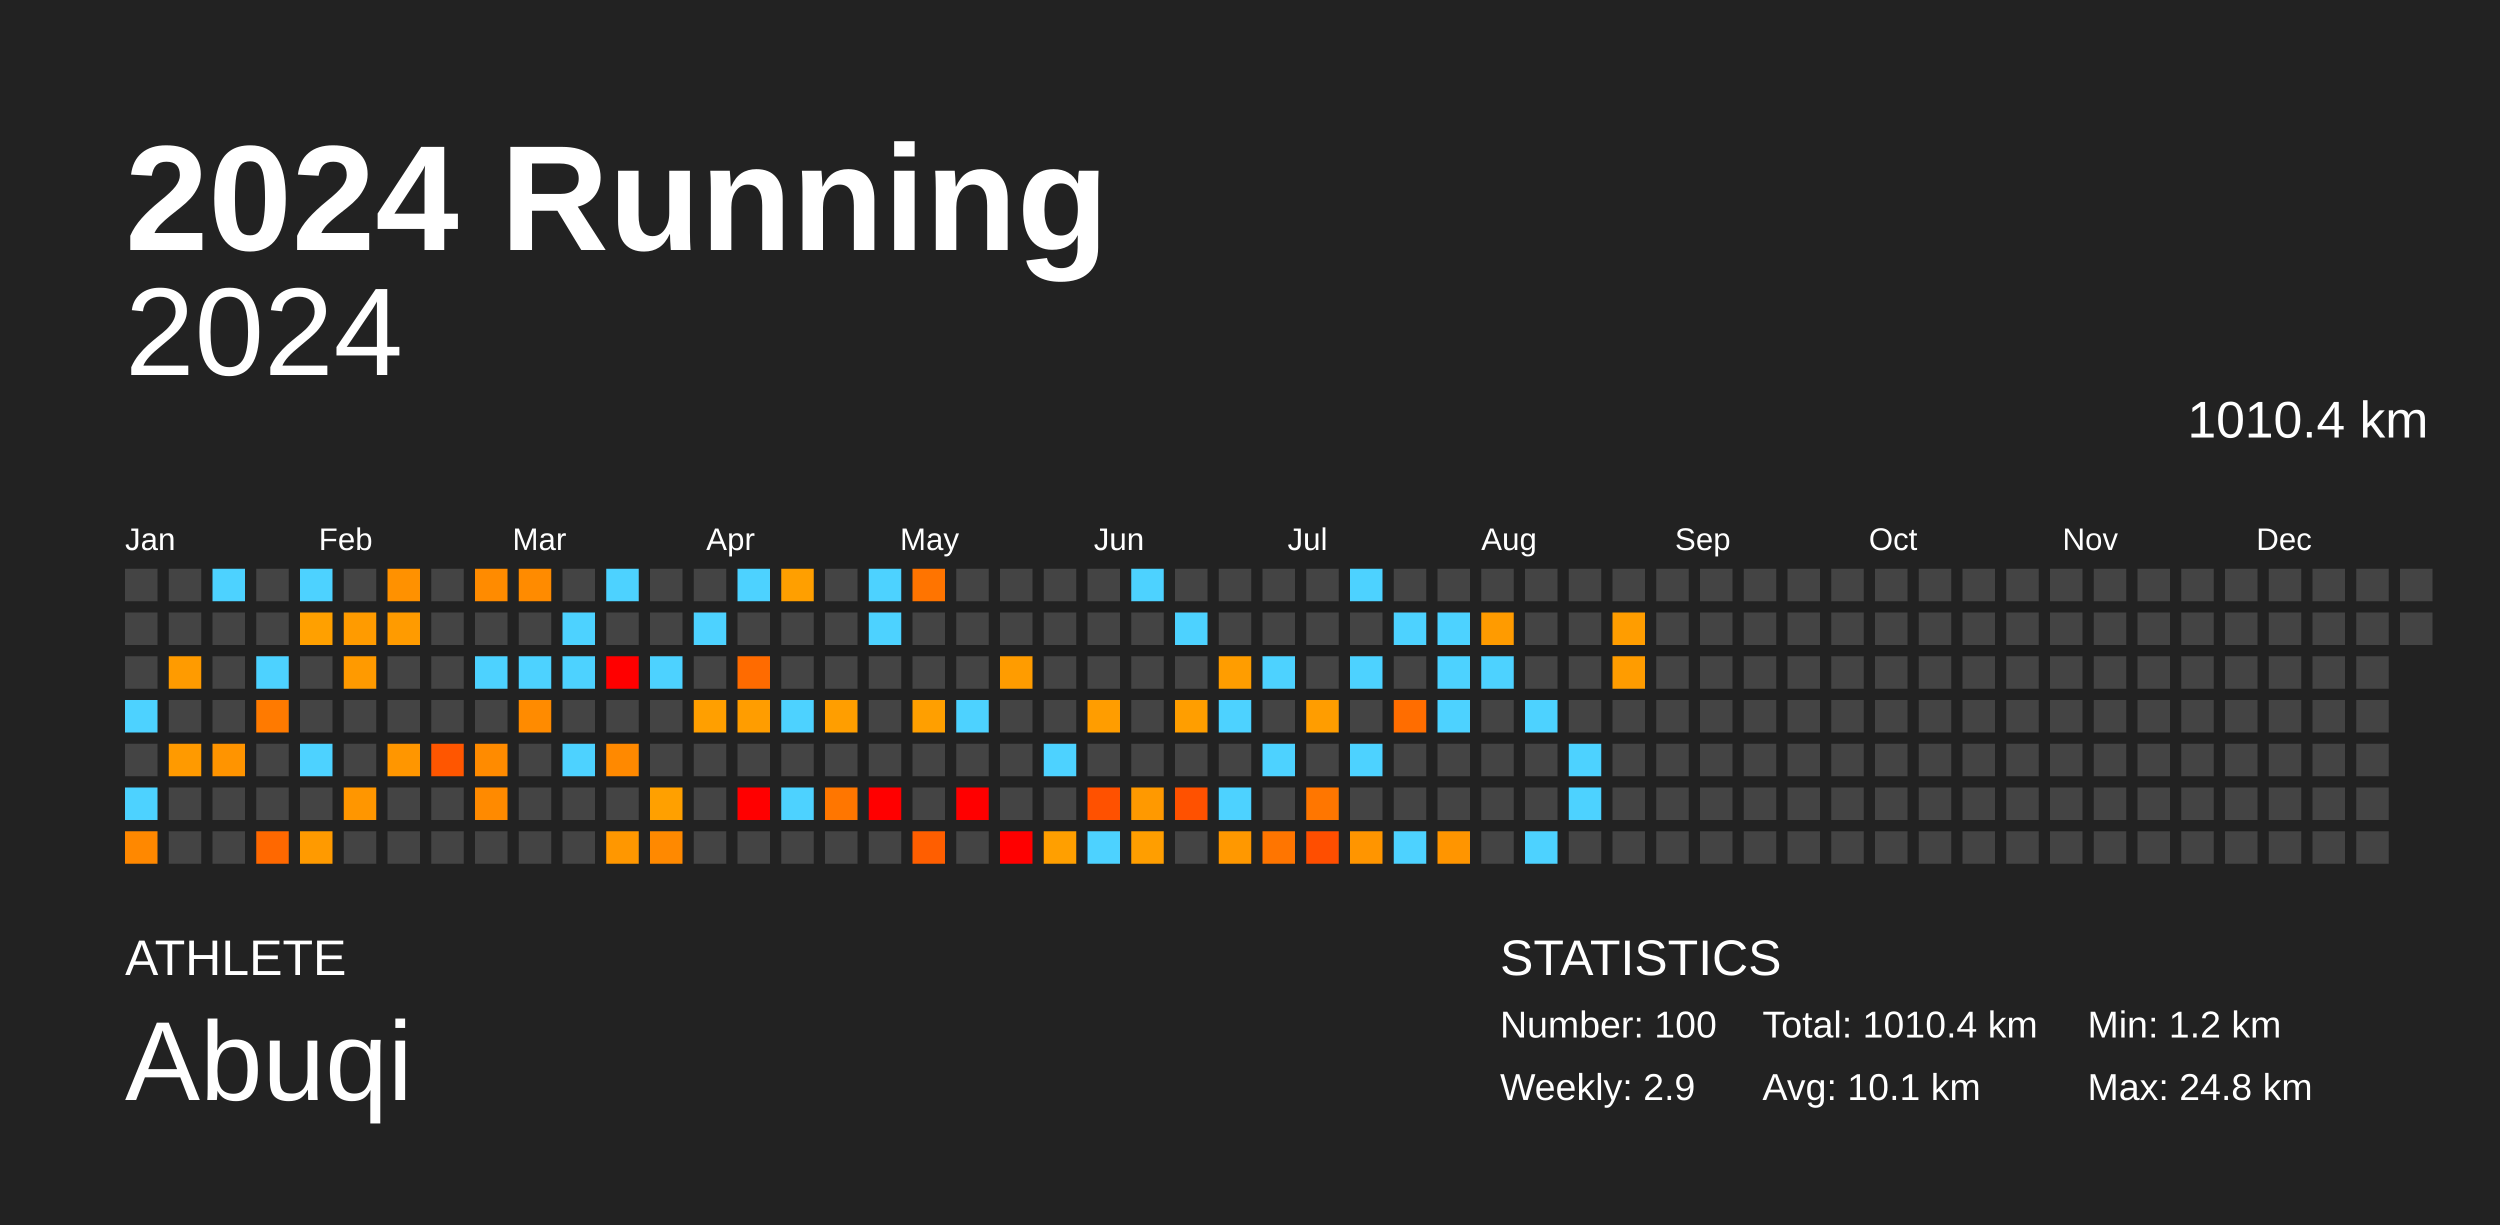
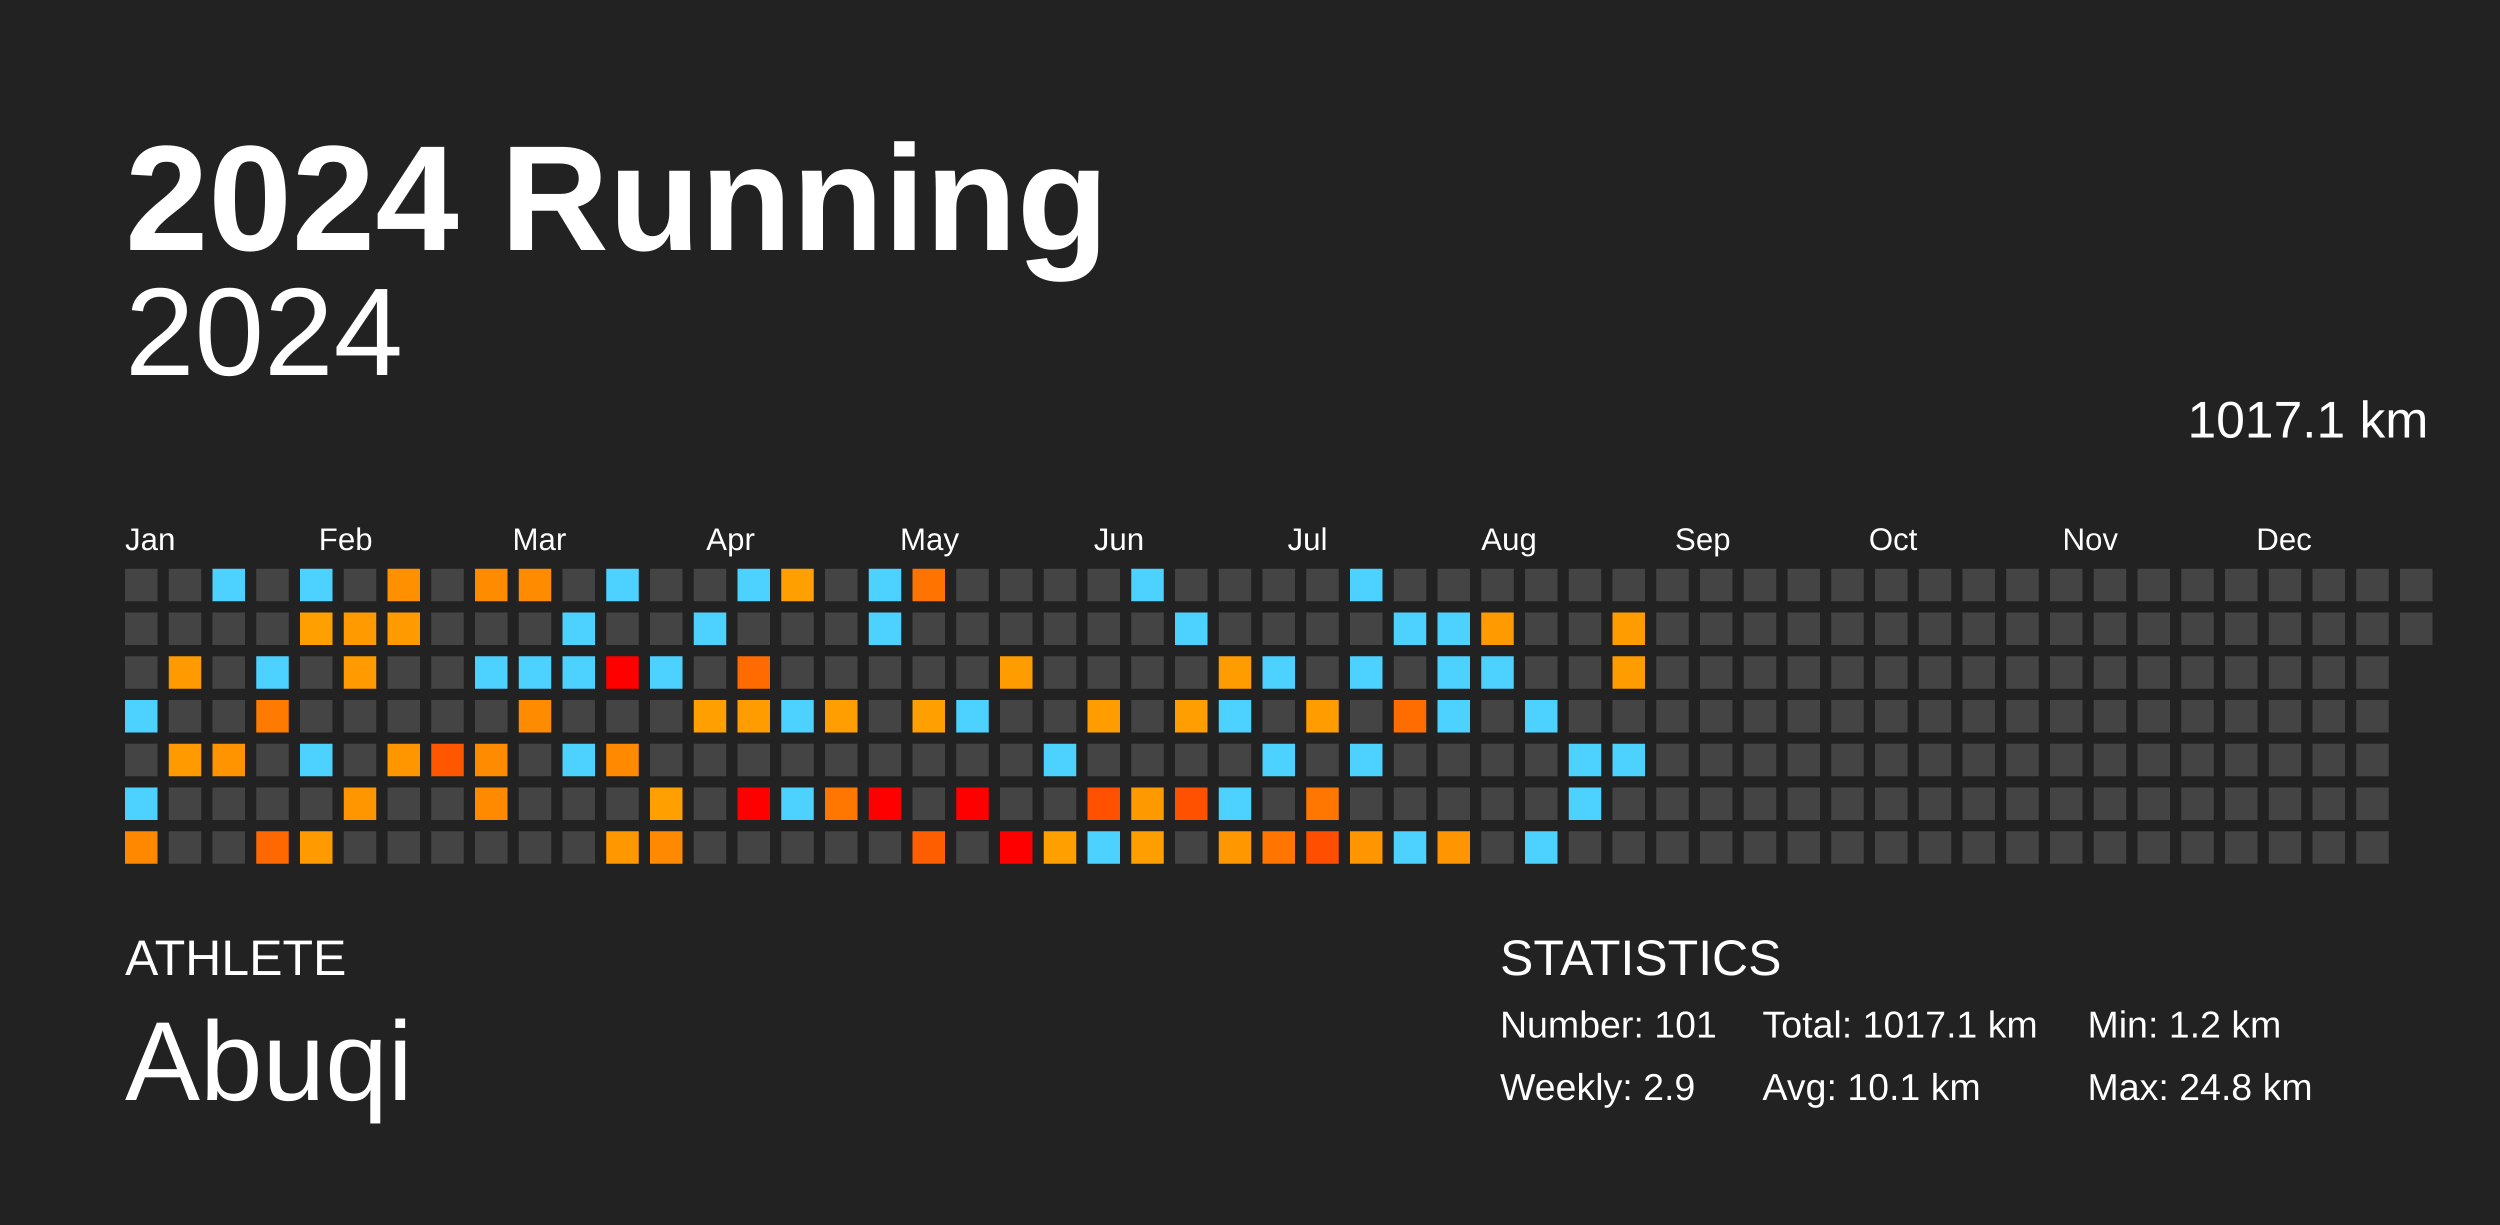
<svg xmlns="http://www.w3.org/2000/svg" baseProfile="full" height="98mm" version="1.1" viewBox="0,0,200,98" width="200mm">
  <defs />
  <rect fill="#222222" height="98" width="200" x="0" y="0" />
  <text fill="#FFFFFF" style="font-size:12px; font-family:Arial; font-weight:bold;" x="10" y="20">2024 Running</text>
  <text fill="#FFFFFF" style="font-size:4px; font-family:Arial" x="10" y="78">ATHLETE</text>
  <text fill="#FFFFFF" style="font-size:9px; font-family:Arial" x="10" y="88">Abuqi</text>
  <text fill="#FFFFFF" style="font-size:4px; font-family:Arial" x="120" y="78">STATISTICS</text>
-   <text fill="#FFFFFF" style="font-size:3px; font-family:Arial" x="120" y="83">Number: 100</text>
+   <text fill="#FFFFFF" style="font-size:3px; font-family:Arial" x="120" y="83">Number: 101</text>
  <text fill="#FFFFFF" style="font-size:3px; font-family:Arial" x="120" y="88">Weekly: 2.9</text>
-   <text fill="#FFFFFF" style="font-size:3px; font-family:Arial" x="141" y="83">Total: 1010.4 km</text>
+   <text fill="#FFFFFF" style="font-size:3px; font-family:Arial" x="141" y="83">Total: 1017.1 km</text>
  <text fill="#FFFFFF" style="font-size:3px; font-family:Arial" x="141" y="88">Avg: 10.1 km</text>
  <text fill="#FFFFFF" style="font-size:3px; font-family:Arial" x="167" y="83">Min: 1.2 km</text>
  <text fill="#FFFFFF" style="font-size:3px; font-family:Arial" x="167" y="88">Max: 24.8 km</text>
  <text alignment-baseline="hanging" fill="#FFFFFF" style="font-size:10.0px; font-family:Arial;" x="10" y="30">2024</text>
-   <text alignment-baseline="hanging" fill="#FFFFFF" style="font-size:4.125px; font-family:Arial;" x="175" y="35">1010.4 km</text>
+   <text alignment-baseline="hanging" fill="#FFFFFF" style="font-size:4.125px; font-family:Arial;" x="175" y="35">1017.1 km</text>
  <text fill="#FFFFFF" style="font-size:2.5px; font-family:Arial" x="10.0" y="44">Jan</text>
  <text fill="#FFFFFF" style="font-size:2.5px; font-family:Arial" x="25.5" y="44">Feb</text>
  <text fill="#FFFFFF" style="font-size:2.5px; font-family:Arial" x="41.0" y="44">Mar</text>
  <text fill="#FFFFFF" style="font-size:2.5px; font-family:Arial" x="56.5" y="44">Apr</text>
  <text fill="#FFFFFF" style="font-size:2.5px; font-family:Arial" x="72.0" y="44">May</text>
  <text fill="#FFFFFF" style="font-size:2.5px; font-family:Arial" x="87.5" y="44">Jun</text>
  <text fill="#FFFFFF" style="font-size:2.5px; font-family:Arial" x="103.0" y="44">Jul</text>
  <text fill="#FFFFFF" style="font-size:2.5px; font-family:Arial" x="118.5" y="44">Aug</text>
  <text fill="#FFFFFF" style="font-size:2.5px; font-family:Arial" x="134.0" y="44">Sep</text>
  <text fill="#FFFFFF" style="font-size:2.5px; font-family:Arial" x="149.5" y="44">Oct</text>
  <text fill="#FFFFFF" style="font-size:2.5px; font-family:Arial" x="165.0" y="44">Nov</text>
  <text fill="#FFFFFF" style="font-size:2.5px; font-family:Arial" x="180.5" y="44">Dec</text>
  <rect fill="#444444" height="2.6" width="2.6" x="10.0" y="45.5" />
  <rect fill="#444444" height="2.6" width="2.6" x="10.0" y="49.0" />
  <rect fill="#444444" height="2.6" width="2.6" x="10.0" y="52.5" />
  <rect fill="#4dd2ff" height="2.6" width="2.6" x="10.0" y="56.0" />
  <rect fill="#444444" height="2.6" width="2.6" x="10.0" y="59.5" />
  <rect fill="#4dd2ff" height="2.6" width="2.6" x="10.0" y="63.0" />
  <rect fill="#ff8800" height="2.6" width="2.6" x="10.0" y="66.5" />
  <rect fill="#444444" height="2.6" width="2.6" x="13.5" y="45.5" />
  <rect fill="#444444" height="2.6" width="2.6" x="13.5" y="49.0" />
  <rect fill="#ff9b00" height="2.6" width="2.6" x="13.5" y="52.5" />
  <rect fill="#444444" height="2.6" width="2.6" x="13.5" y="56.0" />
  <rect fill="#ff9a00" height="2.6" width="2.6" x="13.5" y="59.5" />
  <rect fill="#444444" height="2.6" width="2.6" x="13.5" y="63.0" />
  <rect fill="#444444" height="2.6" width="2.6" x="13.5" y="66.5" />
  <rect fill="#4dd2ff" height="2.6" width="2.6" x="17.0" y="45.5" />
  <rect fill="#444444" height="2.6" width="2.6" x="17.0" y="49.0" />
  <rect fill="#444444" height="2.6" width="2.6" x="17.0" y="52.5" />
  <rect fill="#444444" height="2.6" width="2.6" x="17.0" y="56.0" />
  <rect fill="#ff9400" height="2.6" width="2.6" x="17.0" y="59.5" />
  <rect fill="#444444" height="2.6" width="2.6" x="17.0" y="63.0" />
  <rect fill="#444444" height="2.6" width="2.6" x="17.0" y="66.5" />
  <rect fill="#444444" height="2.6" width="2.6" x="20.5" y="45.5" />
  <rect fill="#444444" height="2.6" width="2.6" x="20.5" y="49.0" />
  <rect fill="#4dd2ff" height="2.6" width="2.6" x="20.5" y="52.5" />
  <rect fill="#ff7a00" height="2.6" width="2.6" x="20.5" y="56.0" />
  <rect fill="#444444" height="2.6" width="2.6" x="20.5" y="59.5" />
  <rect fill="#444444" height="2.6" width="2.6" x="20.5" y="63.0" />
  <rect fill="#ff6800" height="2.6" width="2.6" x="20.5" y="66.5" />
  <rect fill="#4dd2ff" height="2.6" width="2.6" x="24.0" y="45.5" />
  <rect fill="#ffa000" height="2.6" width="2.6" x="24.0" y="49.0" />
  <rect fill="#444444" height="2.6" width="2.6" x="24.0" y="52.5" />
  <rect fill="#444444" height="2.6" width="2.6" x="24.0" y="56.0" />
  <rect fill="#4dd2ff" height="2.6" width="2.6" x="24.0" y="59.5" />
  <rect fill="#444444" height="2.6" width="2.6" x="24.0" y="63.0" />
  <rect fill="#ff9a00" height="2.6" width="2.6" x="24.0" y="66.5" />
  <rect fill="#444444" height="2.6" width="2.6" x="27.5" y="45.5" />
  <rect fill="#ff9b00" height="2.6" width="2.6" x="27.5" y="49.0" />
  <rect fill="#ff9a00" height="2.6" width="2.6" x="27.5" y="52.5" />
  <rect fill="#444444" height="2.6" width="2.6" x="27.5" y="56.0" />
  <rect fill="#444444" height="2.6" width="2.6" x="27.5" y="59.5" />
  <rect fill="#ff9600" height="2.6" width="2.6" x="27.5" y="63.0" />
  <rect fill="#444444" height="2.6" width="2.6" x="27.5" y="66.5" />
  <rect fill="#ff9100" height="2.6" width="2.6" x="31.0" y="45.5" />
  <rect fill="#ff9b00" height="2.6" width="2.6" x="31.0" y="49.0" />
  <rect fill="#444444" height="2.6" width="2.6" x="31.0" y="52.5" />
  <rect fill="#444444" height="2.6" width="2.6" x="31.0" y="56.0" />
  <rect fill="#ff9600" height="2.6" width="2.6" x="31.0" y="59.5" />
  <rect fill="#444444" height="2.6" width="2.6" x="31.0" y="63.0" />
  <rect fill="#444444" height="2.6" width="2.6" x="31.0" y="66.5" />
  <rect fill="#444444" height="2.6" width="2.6" x="34.5" y="45.5" />
  <rect fill="#444444" height="2.6" width="2.6" x="34.5" y="49.0" />
  <rect fill="#444444" height="2.6" width="2.6" x="34.5" y="52.5" />
  <rect fill="#444444" height="2.6" width="2.6" x="34.5" y="56.0" />
  <rect fill="#ff5600" height="2.6" width="2.6" x="34.5" y="59.5" />
  <rect fill="#444444" height="2.6" width="2.6" x="34.5" y="63.0" />
  <rect fill="#444444" height="2.6" width="2.6" x="34.5" y="66.5" />
  <rect fill="#ff8b00" height="2.6" width="2.6" x="38.0" y="45.5" />
  <rect fill="#444444" height="2.6" width="2.6" x="38.0" y="49.0" />
  <rect fill="#4dd2ff" height="2.6" width="2.6" x="38.0" y="52.5" />
  <rect fill="#444444" height="2.6" width="2.6" x="38.0" y="56.0" />
  <rect fill="#ff8b00" height="2.6" width="2.6" x="38.0" y="59.5" />
  <rect fill="#ff8a00" height="2.6" width="2.6" x="38.0" y="63.0" />
  <rect fill="#444444" height="2.6" width="2.6" x="38.0" y="66.5" />
  <rect fill="#ff8b00" height="2.6" width="2.6" x="41.5" y="45.5" />
  <rect fill="#444444" height="2.6" width="2.6" x="41.5" y="49.0" />
  <rect fill="#4dd2ff" height="2.6" width="2.6" x="41.5" y="52.5" />
  <rect fill="#ff8b00" height="2.6" width="2.6" x="41.5" y="56.0" />
  <rect fill="#444444" height="2.6" width="2.6" x="41.5" y="59.5" />
  <rect fill="#444444" height="2.6" width="2.6" x="41.5" y="63.0" />
  <rect fill="#444444" height="2.6" width="2.6" x="41.5" y="66.5" />
  <rect fill="#444444" height="2.6" width="2.6" x="45.0" y="45.5" />
  <rect fill="#4dd2ff" height="2.6" width="2.6" x="45.0" y="49.0" />
  <rect fill="#4dd2ff" height="2.6" width="2.6" x="45.0" y="52.5" />
  <rect fill="#444444" height="2.6" width="2.6" x="45.0" y="56.0" />
  <rect fill="#4dd2ff" height="2.6" width="2.6" x="45.0" y="59.5" />
  <rect fill="#444444" height="2.6" width="2.6" x="45.0" y="63.0" />
  <rect fill="#444444" height="2.6" width="2.6" x="45.0" y="66.5" />
  <rect fill="#4dd2ff" height="2.6" width="2.6" x="48.5" y="45.5" />
  <rect fill="#444444" height="2.6" width="2.6" x="48.5" y="49.0" />
  <rect fill="red" height="2.6" width="2.6" x="48.5" y="52.5" />
  <rect fill="#444444" height="2.6" width="2.6" x="48.5" y="56.0" />
  <rect fill="#ff8900" height="2.6" width="2.6" x="48.5" y="59.5" />
  <rect fill="#444444" height="2.6" width="2.6" x="48.5" y="63.0" />
  <rect fill="#ff9700" height="2.6" width="2.6" x="48.5" y="66.5" />
  <rect fill="#444444" height="2.6" width="2.6" x="52.0" y="45.5" />
  <rect fill="#444444" height="2.6" width="2.6" x="52.0" y="49.0" />
  <rect fill="#4dd2ff" height="2.6" width="2.6" x="52.0" y="52.5" />
  <rect fill="#444444" height="2.6" width="2.6" x="52.0" y="56.0" />
  <rect fill="#444444" height="2.6" width="2.6" x="52.0" y="59.5" />
  <rect fill="#ffa000" height="2.6" width="2.6" x="52.0" y="63.0" />
  <rect fill="#ff8900" height="2.6" width="2.6" x="52.0" y="66.5" />
  <rect fill="#444444" height="2.6" width="2.6" x="55.5" y="45.5" />
  <rect fill="#4dd2ff" height="2.6" width="2.6" x="55.5" y="49.0" />
  <rect fill="#444444" height="2.6" width="2.6" x="55.5" y="52.5" />
  <rect fill="#ff9f00" height="2.6" width="2.6" x="55.5" y="56.0" />
  <rect fill="#444444" height="2.6" width="2.6" x="55.5" y="59.5" />
  <rect fill="#444444" height="2.6" width="2.6" x="55.5" y="63.0" />
  <rect fill="#444444" height="2.6" width="2.6" x="55.5" y="66.5" />
  <rect fill="#4dd2ff" height="2.6" width="2.6" x="59.0" y="45.5" />
  <rect fill="#444444" height="2.6" width="2.6" x="59.0" y="49.0" />
  <rect fill="#ff6b00" height="2.6" width="2.6" x="59.0" y="52.5" />
  <rect fill="#ff9d00" height="2.6" width="2.6" x="59.0" y="56.0" />
  <rect fill="#444444" height="2.6" width="2.6" x="59.0" y="59.5" />
  <rect fill="red" height="2.6" width="2.6" x="59.0" y="63.0" />
  <rect fill="#444444" height="2.6" width="2.6" x="59.0" y="66.5" />
  <rect fill="#ff9f00" height="2.6" width="2.6" x="62.5" y="45.5" />
  <rect fill="#444444" height="2.6" width="2.6" x="62.5" y="49.0" />
  <rect fill="#444444" height="2.6" width="2.6" x="62.5" y="52.5" />
  <rect fill="#4dd2ff" height="2.6" width="2.6" x="62.5" y="56.0" />
  <rect fill="#444444" height="2.6" width="2.6" x="62.5" y="59.5" />
  <rect fill="#4dd2ff" height="2.6" width="2.6" x="62.5" y="63.0" />
  <rect fill="#444444" height="2.6" width="2.6" x="62.5" y="66.5" />
  <rect fill="#444444" height="2.6" width="2.6" x="66.0" y="45.5" />
  <rect fill="#444444" height="2.6" width="2.6" x="66.0" y="49.0" />
  <rect fill="#444444" height="2.6" width="2.6" x="66.0" y="52.5" />
  <rect fill="#ff9e00" height="2.6" width="2.6" x="66.0" y="56.0" />
  <rect fill="#444444" height="2.6" width="2.6" x="66.0" y="59.5" />
  <rect fill="#ff7600" height="2.6" width="2.6" x="66.0" y="63.0" />
  <rect fill="#444444" height="2.6" width="2.6" x="66.0" y="66.5" />
  <rect fill="#4dd2ff" height="2.6" width="2.6" x="69.5" y="45.5" />
  <rect fill="#4dd2ff" height="2.6" width="2.6" x="69.5" y="49.0" />
  <rect fill="#444444" height="2.6" width="2.6" x="69.5" y="52.5" />
  <rect fill="#444444" height="2.6" width="2.6" x="69.5" y="56.0" />
  <rect fill="#444444" height="2.6" width="2.6" x="69.5" y="59.5" />
  <rect fill="red" height="2.6" width="2.6" x="69.5" y="63.0" />
  <rect fill="#444444" height="2.6" width="2.6" x="69.5" y="66.5" />
  <rect fill="#ff7400" height="2.6" width="2.6" x="73.0" y="45.5" />
  <rect fill="#444444" height="2.6" width="2.6" x="73.0" y="49.0" />
  <rect fill="#444444" height="2.6" width="2.6" x="73.0" y="52.5" />
  <rect fill="#ff9f00" height="2.6" width="2.6" x="73.0" y="56.0" />
  <rect fill="#444444" height="2.6" width="2.6" x="73.0" y="59.5" />
  <rect fill="#444444" height="2.6" width="2.6" x="73.0" y="63.0" />
  <rect fill="#ff5e00" height="2.6" width="2.6" x="73.0" y="66.5" />
  <rect fill="#444444" height="2.6" width="2.6" x="76.5" y="45.5" />
  <rect fill="#444444" height="2.6" width="2.6" x="76.5" y="49.0" />
  <rect fill="#444444" height="2.6" width="2.6" x="76.5" y="52.5" />
  <rect fill="#4dd2ff" height="2.6" width="2.6" x="76.5" y="56.0" />
  <rect fill="#444444" height="2.6" width="2.6" x="76.5" y="59.5" />
  <rect fill="red" height="2.6" width="2.6" x="76.5" y="63.0" />
  <rect fill="#444444" height="2.6" width="2.6" x="76.5" y="66.5" />
  <rect fill="#444444" height="2.6" width="2.6" x="80.0" y="45.5" />
  <rect fill="#444444" height="2.6" width="2.6" x="80.0" y="49.0" />
  <rect fill="#ff9c00" height="2.6" width="2.6" x="80.0" y="52.5" />
  <rect fill="#444444" height="2.6" width="2.6" x="80.0" y="56.0" />
  <rect fill="#444444" height="2.6" width="2.6" x="80.0" y="59.5" />
  <rect fill="#444444" height="2.6" width="2.6" x="80.0" y="63.0" />
  <rect fill="red" height="2.6" width="2.6" x="80.0" y="66.5" />
  <rect fill="#444444" height="2.6" width="2.6" x="83.5" y="45.5" />
  <rect fill="#444444" height="2.6" width="2.6" x="83.5" y="49.0" />
  <rect fill="#444444" height="2.6" width="2.6" x="83.5" y="52.5" />
  <rect fill="#444444" height="2.6" width="2.6" x="83.5" y="56.0" />
  <rect fill="#4dd2ff" height="2.6" width="2.6" x="83.5" y="59.5" />
  <rect fill="#444444" height="2.6" width="2.6" x="83.5" y="63.0" />
  <rect fill="#ff9f00" height="2.6" width="2.6" x="83.5" y="66.5" />
  <rect fill="#444444" height="2.6" width="2.6" x="87.0" y="45.5" />
  <rect fill="#444444" height="2.6" width="2.6" x="87.0" y="49.0" />
  <rect fill="#444444" height="2.6" width="2.6" x="87.0" y="52.5" />
  <rect fill="#ff9d00" height="2.6" width="2.6" x="87.0" y="56.0" />
  <rect fill="#444444" height="2.6" width="2.6" x="87.0" y="59.5" />
  <rect fill="#ff5100" height="2.6" width="2.6" x="87.0" y="63.0" />
  <rect fill="#4dd2ff" height="2.6" width="2.6" x="87.0" y="66.5" />
  <rect fill="#4dd2ff" height="2.6" width="2.6" x="90.5" y="45.5" />
  <rect fill="#444444" height="2.6" width="2.6" x="90.5" y="49.0" />
  <rect fill="#444444" height="2.6" width="2.6" x="90.5" y="52.5" />
  <rect fill="#444444" height="2.6" width="2.6" x="90.5" y="56.0" />
  <rect fill="#444444" height="2.6" width="2.6" x="90.5" y="59.5" />
  <rect fill="#ff9900" height="2.6" width="2.6" x="90.5" y="63.0" />
  <rect fill="#ff9e00" height="2.6" width="2.6" x="90.5" y="66.5" />
  <rect fill="#444444" height="2.6" width="2.6" x="94.0" y="45.5" />
  <rect fill="#4dd2ff" height="2.6" width="2.6" x="94.0" y="49.0" />
  <rect fill="#444444" height="2.6" width="2.6" x="94.0" y="52.5" />
  <rect fill="#ff9e00" height="2.6" width="2.6" x="94.0" y="56.0" />
  <rect fill="#444444" height="2.6" width="2.6" x="94.0" y="59.5" />
  <rect fill="#ff5100" height="2.6" width="2.6" x="94.0" y="63.0" />
  <rect fill="#444444" height="2.6" width="2.6" x="94.0" y="66.5" />
  <rect fill="#444444" height="2.6" width="2.6" x="97.5" y="45.5" />
  <rect fill="#444444" height="2.6" width="2.6" x="97.5" y="49.0" />
  <rect fill="#ff9d00" height="2.6" width="2.6" x="97.5" y="52.5" />
  <rect fill="#4dd2ff" height="2.6" width="2.6" x="97.5" y="56.0" />
  <rect fill="#444444" height="2.6" width="2.6" x="97.5" y="59.5" />
  <rect fill="#4dd2ff" height="2.6" width="2.6" x="97.5" y="63.0" />
  <rect fill="#ff9800" height="2.6" width="2.6" x="97.5" y="66.5" />
  <rect fill="#444444" height="2.6" width="2.6" x="101.0" y="45.5" />
  <rect fill="#444444" height="2.6" width="2.6" x="101.0" y="49.0" />
  <rect fill="#4dd2ff" height="2.6" width="2.6" x="101.0" y="52.5" />
  <rect fill="#444444" height="2.6" width="2.6" x="101.0" y="56.0" />
  <rect fill="#4dd2ff" height="2.6" width="2.6" x="101.0" y="59.5" />
  <rect fill="#444444" height="2.6" width="2.6" x="101.0" y="63.0" />
  <rect fill="#ff7500" height="2.6" width="2.6" x="101.0" y="66.5" />
  <rect fill="#444444" height="2.6" width="2.6" x="104.5" y="45.5" />
  <rect fill="#444444" height="2.6" width="2.6" x="104.5" y="49.0" />
  <rect fill="#444444" height="2.6" width="2.6" x="104.5" y="52.5" />
  <rect fill="#ff9d00" height="2.6" width="2.6" x="104.5" y="56.0" />
  <rect fill="#444444" height="2.6" width="2.6" x="104.5" y="59.5" />
  <rect fill="#ff7600" height="2.6" width="2.6" x="104.5" y="63.0" />
  <rect fill="#ff4e00" height="2.6" width="2.6" x="104.5" y="66.5" />
  <rect fill="#4dd2ff" height="2.6" width="2.6" x="108.0" y="45.5" />
  <rect fill="#444444" height="2.6" width="2.6" x="108.0" y="49.0" />
  <rect fill="#4dd2ff" height="2.6" width="2.6" x="108.0" y="52.5" />
  <rect fill="#444444" height="2.6" width="2.6" x="108.0" y="56.0" />
  <rect fill="#4dd2ff" height="2.6" width="2.6" x="108.0" y="59.5" />
  <rect fill="#444444" height="2.6" width="2.6" x="108.0" y="63.0" />
  <rect fill="#ff9500" height="2.6" width="2.6" x="108.0" y="66.5" />
  <rect fill="#444444" height="2.6" width="2.6" x="111.5" y="45.5" />
  <rect fill="#4dd2ff" height="2.6" width="2.6" x="111.5" y="49.0" />
  <rect fill="#444444" height="2.6" width="2.6" x="111.5" y="52.5" />
  <rect fill="#ff6d00" height="2.6" width="2.6" x="111.5" y="56.0" />
  <rect fill="#444444" height="2.6" width="2.6" x="111.5" y="59.5" />
  <rect fill="#444444" height="2.6" width="2.6" x="111.5" y="63.0" />
  <rect fill="#4dd2ff" height="2.6" width="2.6" x="111.5" y="66.5" />
  <rect fill="#444444" height="2.6" width="2.6" x="115.0" y="45.5" />
  <rect fill="#4dd2ff" height="2.6" width="2.6" x="115.0" y="49.0" />
  <rect fill="#4dd2ff" height="2.6" width="2.6" x="115.0" y="52.5" />
  <rect fill="#4dd2ff" height="2.6" width="2.6" x="115.0" y="56.0" />
  <rect fill="#444444" height="2.6" width="2.6" x="115.0" y="59.5" />
  <rect fill="#444444" height="2.6" width="2.6" x="115.0" y="63.0" />
  <rect fill="#ff9500" height="2.6" width="2.6" x="115.0" y="66.5" />
  <rect fill="#444444" height="2.6" width="2.6" x="118.5" y="45.5" />
  <rect fill="#ff9b00" height="2.6" width="2.6" x="118.5" y="49.0" />
  <rect fill="#4dd2ff" height="2.6" width="2.6" x="118.5" y="52.5" />
  <rect fill="#444444" height="2.6" width="2.6" x="118.5" y="56.0" />
  <rect fill="#444444" height="2.6" width="2.6" x="118.5" y="59.5" />
  <rect fill="#444444" height="2.6" width="2.6" x="118.5" y="63.0" />
  <rect fill="#444444" height="2.6" width="2.6" x="118.5" y="66.5" />
  <rect fill="#444444" height="2.6" width="2.6" x="122.0" y="45.5" />
  <rect fill="#444444" height="2.6" width="2.6" x="122.0" y="49.0" />
  <rect fill="#444444" height="2.6" width="2.6" x="122.0" y="52.5" />
  <rect fill="#4dd2ff" height="2.6" width="2.6" x="122.0" y="56.0" />
  <rect fill="#444444" height="2.6" width="2.6" x="122.0" y="59.5" />
  <rect fill="#444444" height="2.6" width="2.6" x="122.0" y="63.0" />
  <rect fill="#4dd2ff" height="2.6" width="2.6" x="122.0" y="66.5" />
  <rect fill="#444444" height="2.6" width="2.6" x="125.5" y="45.5" />
  <rect fill="#444444" height="2.6" width="2.6" x="125.5" y="49.0" />
  <rect fill="#444444" height="2.6" width="2.6" x="125.5" y="52.5" />
  <rect fill="#444444" height="2.6" width="2.6" x="125.5" y="56.0" />
  <rect fill="#4dd2ff" height="2.6" width="2.6" x="125.5" y="59.5" />
  <rect fill="#4dd2ff" height="2.6" width="2.6" x="125.5" y="63.0" />
  <rect fill="#444444" height="2.6" width="2.6" x="125.5" y="66.5" />
  <rect fill="#444444" height="2.6" width="2.6" x="129.0" y="45.5" />
  <rect fill="#ff9d00" height="2.6" width="2.6" x="129.0" y="49.0" />
  <rect fill="#ff9c00" height="2.6" width="2.6" x="129.0" y="52.5" />
  <rect fill="#444444" height="2.6" width="2.6" x="129.0" y="56.0" />
-   <rect fill="#444444" height="2.6" width="2.6" x="129.0" y="59.5" />
+   <rect fill="#4dd2ff" height="2.6" width="2.6" x="129.0" y="59.5" />
  <rect fill="#444444" height="2.6" width="2.6" x="129.0" y="63.0" />
  <rect fill="#444444" height="2.6" width="2.6" x="129.0" y="66.5" />
  <rect fill="#444444" height="2.6" width="2.6" x="132.5" y="45.5" />
  <rect fill="#444444" height="2.6" width="2.6" x="132.5" y="49.0" />
  <rect fill="#444444" height="2.6" width="2.6" x="132.5" y="52.5" />
  <rect fill="#444444" height="2.6" width="2.6" x="132.5" y="56.0" />
  <rect fill="#444444" height="2.6" width="2.6" x="132.5" y="59.5" />
  <rect fill="#444444" height="2.6" width="2.6" x="132.5" y="63.0" />
  <rect fill="#444444" height="2.6" width="2.6" x="132.5" y="66.5" />
  <rect fill="#444444" height="2.6" width="2.6" x="136.0" y="45.5" />
  <rect fill="#444444" height="2.6" width="2.6" x="136.0" y="49.0" />
  <rect fill="#444444" height="2.6" width="2.6" x="136.0" y="52.5" />
  <rect fill="#444444" height="2.6" width="2.6" x="136.0" y="56.0" />
  <rect fill="#444444" height="2.6" width="2.6" x="136.0" y="59.5" />
  <rect fill="#444444" height="2.6" width="2.6" x="136.0" y="63.0" />
  <rect fill="#444444" height="2.6" width="2.6" x="136.0" y="66.5" />
  <rect fill="#444444" height="2.6" width="2.6" x="139.5" y="45.5" />
  <rect fill="#444444" height="2.6" width="2.6" x="139.5" y="49.0" />
  <rect fill="#444444" height="2.6" width="2.6" x="139.5" y="52.5" />
  <rect fill="#444444" height="2.6" width="2.6" x="139.5" y="56.0" />
  <rect fill="#444444" height="2.6" width="2.6" x="139.5" y="59.5" />
  <rect fill="#444444" height="2.6" width="2.6" x="139.5" y="63.0" />
  <rect fill="#444444" height="2.6" width="2.6" x="139.5" y="66.5" />
  <rect fill="#444444" height="2.6" width="2.6" x="143.0" y="45.5" />
  <rect fill="#444444" height="2.6" width="2.6" x="143.0" y="49.0" />
  <rect fill="#444444" height="2.6" width="2.6" x="143.0" y="52.5" />
  <rect fill="#444444" height="2.6" width="2.6" x="143.0" y="56.0" />
  <rect fill="#444444" height="2.6" width="2.6" x="143.0" y="59.5" />
  <rect fill="#444444" height="2.6" width="2.6" x="143.0" y="63.0" />
  <rect fill="#444444" height="2.6" width="2.6" x="143.0" y="66.5" />
  <rect fill="#444444" height="2.6" width="2.6" x="146.5" y="45.5" />
  <rect fill="#444444" height="2.6" width="2.6" x="146.5" y="49.0" />
  <rect fill="#444444" height="2.6" width="2.6" x="146.5" y="52.5" />
  <rect fill="#444444" height="2.6" width="2.6" x="146.5" y="56.0" />
  <rect fill="#444444" height="2.6" width="2.6" x="146.5" y="59.5" />
  <rect fill="#444444" height="2.6" width="2.6" x="146.5" y="63.0" />
  <rect fill="#444444" height="2.6" width="2.6" x="146.5" y="66.5" />
  <rect fill="#444444" height="2.6" width="2.6" x="150.0" y="45.5" />
  <rect fill="#444444" height="2.6" width="2.6" x="150.0" y="49.0" />
  <rect fill="#444444" height="2.6" width="2.6" x="150.0" y="52.5" />
  <rect fill="#444444" height="2.6" width="2.6" x="150.0" y="56.0" />
  <rect fill="#444444" height="2.6" width="2.6" x="150.0" y="59.5" />
  <rect fill="#444444" height="2.6" width="2.6" x="150.0" y="63.0" />
  <rect fill="#444444" height="2.6" width="2.6" x="150.0" y="66.5" />
  <rect fill="#444444" height="2.6" width="2.6" x="153.5" y="45.5" />
  <rect fill="#444444" height="2.6" width="2.6" x="153.5" y="49.0" />
  <rect fill="#444444" height="2.6" width="2.6" x="153.5" y="52.5" />
  <rect fill="#444444" height="2.6" width="2.6" x="153.5" y="56.0" />
  <rect fill="#444444" height="2.6" width="2.6" x="153.5" y="59.5" />
  <rect fill="#444444" height="2.6" width="2.6" x="153.5" y="63.0" />
  <rect fill="#444444" height="2.6" width="2.6" x="153.5" y="66.5" />
  <rect fill="#444444" height="2.6" width="2.6" x="157.0" y="45.5" />
  <rect fill="#444444" height="2.6" width="2.6" x="157.0" y="49.0" />
  <rect fill="#444444" height="2.6" width="2.6" x="157.0" y="52.5" />
  <rect fill="#444444" height="2.6" width="2.6" x="157.0" y="56.0" />
  <rect fill="#444444" height="2.6" width="2.6" x="157.0" y="59.5" />
  <rect fill="#444444" height="2.6" width="2.6" x="157.0" y="63.0" />
  <rect fill="#444444" height="2.6" width="2.6" x="157.0" y="66.5" />
  <rect fill="#444444" height="2.6" width="2.6" x="160.5" y="45.5" />
  <rect fill="#444444" height="2.6" width="2.6" x="160.5" y="49.0" />
  <rect fill="#444444" height="2.6" width="2.6" x="160.5" y="52.5" />
  <rect fill="#444444" height="2.6" width="2.6" x="160.5" y="56.0" />
  <rect fill="#444444" height="2.6" width="2.6" x="160.5" y="59.5" />
  <rect fill="#444444" height="2.6" width="2.6" x="160.5" y="63.0" />
  <rect fill="#444444" height="2.6" width="2.6" x="160.5" y="66.5" />
  <rect fill="#444444" height="2.6" width="2.6" x="164.0" y="45.5" />
  <rect fill="#444444" height="2.6" width="2.6" x="164.0" y="49.0" />
  <rect fill="#444444" height="2.6" width="2.6" x="164.0" y="52.5" />
  <rect fill="#444444" height="2.6" width="2.6" x="164.0" y="56.0" />
  <rect fill="#444444" height="2.6" width="2.6" x="164.0" y="59.5" />
  <rect fill="#444444" height="2.6" width="2.6" x="164.0" y="63.0" />
  <rect fill="#444444" height="2.6" width="2.6" x="164.0" y="66.5" />
  <rect fill="#444444" height="2.6" width="2.6" x="167.5" y="45.5" />
  <rect fill="#444444" height="2.6" width="2.6" x="167.5" y="49.0" />
  <rect fill="#444444" height="2.6" width="2.6" x="167.5" y="52.5" />
  <rect fill="#444444" height="2.6" width="2.6" x="167.5" y="56.0" />
  <rect fill="#444444" height="2.6" width="2.6" x="167.5" y="59.5" />
  <rect fill="#444444" height="2.6" width="2.6" x="167.5" y="63.0" />
  <rect fill="#444444" height="2.6" width="2.6" x="167.5" y="66.5" />
  <rect fill="#444444" height="2.6" width="2.6" x="171.0" y="45.5" />
  <rect fill="#444444" height="2.6" width="2.6" x="171.0" y="49.0" />
  <rect fill="#444444" height="2.6" width="2.6" x="171.0" y="52.5" />
  <rect fill="#444444" height="2.6" width="2.6" x="171.0" y="56.0" />
  <rect fill="#444444" height="2.6" width="2.6" x="171.0" y="59.5" />
  <rect fill="#444444" height="2.6" width="2.6" x="171.0" y="63.0" />
  <rect fill="#444444" height="2.6" width="2.6" x="171.0" y="66.5" />
  <rect fill="#444444" height="2.6" width="2.6" x="174.5" y="45.5" />
  <rect fill="#444444" height="2.6" width="2.6" x="174.5" y="49.0" />
  <rect fill="#444444" height="2.6" width="2.6" x="174.5" y="52.5" />
  <rect fill="#444444" height="2.6" width="2.6" x="174.5" y="56.0" />
  <rect fill="#444444" height="2.6" width="2.6" x="174.5" y="59.5" />
  <rect fill="#444444" height="2.6" width="2.6" x="174.5" y="63.0" />
  <rect fill="#444444" height="2.6" width="2.6" x="174.5" y="66.5" />
  <rect fill="#444444" height="2.6" width="2.6" x="178.0" y="45.5" />
  <rect fill="#444444" height="2.6" width="2.6" x="178.0" y="49.0" />
  <rect fill="#444444" height="2.6" width="2.6" x="178.0" y="52.5" />
  <rect fill="#444444" height="2.6" width="2.6" x="178.0" y="56.0" />
  <rect fill="#444444" height="2.6" width="2.6" x="178.0" y="59.5" />
  <rect fill="#444444" height="2.6" width="2.6" x="178.0" y="63.0" />
  <rect fill="#444444" height="2.6" width="2.6" x="178.0" y="66.5" />
  <rect fill="#444444" height="2.6" width="2.6" x="181.5" y="45.5" />
  <rect fill="#444444" height="2.6" width="2.6" x="181.5" y="49.0" />
  <rect fill="#444444" height="2.6" width="2.6" x="181.5" y="52.5" />
  <rect fill="#444444" height="2.6" width="2.6" x="181.5" y="56.0" />
  <rect fill="#444444" height="2.6" width="2.6" x="181.5" y="59.5" />
  <rect fill="#444444" height="2.6" width="2.6" x="181.5" y="63.0" />
  <rect fill="#444444" height="2.6" width="2.6" x="181.5" y="66.5" />
  <rect fill="#444444" height="2.6" width="2.6" x="185.0" y="45.5" />
  <rect fill="#444444" height="2.6" width="2.6" x="185.0" y="49.0" />
  <rect fill="#444444" height="2.6" width="2.6" x="185.0" y="52.5" />
  <rect fill="#444444" height="2.6" width="2.6" x="185.0" y="56.0" />
  <rect fill="#444444" height="2.6" width="2.6" x="185.0" y="59.5" />
  <rect fill="#444444" height="2.6" width="2.6" x="185.0" y="63.0" />
  <rect fill="#444444" height="2.6" width="2.6" x="185.0" y="66.5" />
  <rect fill="#444444" height="2.6" width="2.6" x="188.5" y="45.5" />
  <rect fill="#444444" height="2.6" width="2.6" x="188.5" y="49.0" />
  <rect fill="#444444" height="2.6" width="2.6" x="188.5" y="52.5" />
  <rect fill="#444444" height="2.6" width="2.6" x="188.5" y="56.0" />
  <rect fill="#444444" height="2.6" width="2.6" x="188.5" y="59.5" />
  <rect fill="#444444" height="2.6" width="2.6" x="188.5" y="63.0" />
  <rect fill="#444444" height="2.6" width="2.6" x="188.5" y="66.5" />
  <rect fill="#444444" height="2.6" width="2.6" x="192.0" y="45.5" />
  <rect fill="#444444" height="2.6" width="2.6" x="192.0" y="49.0" />
</svg>
